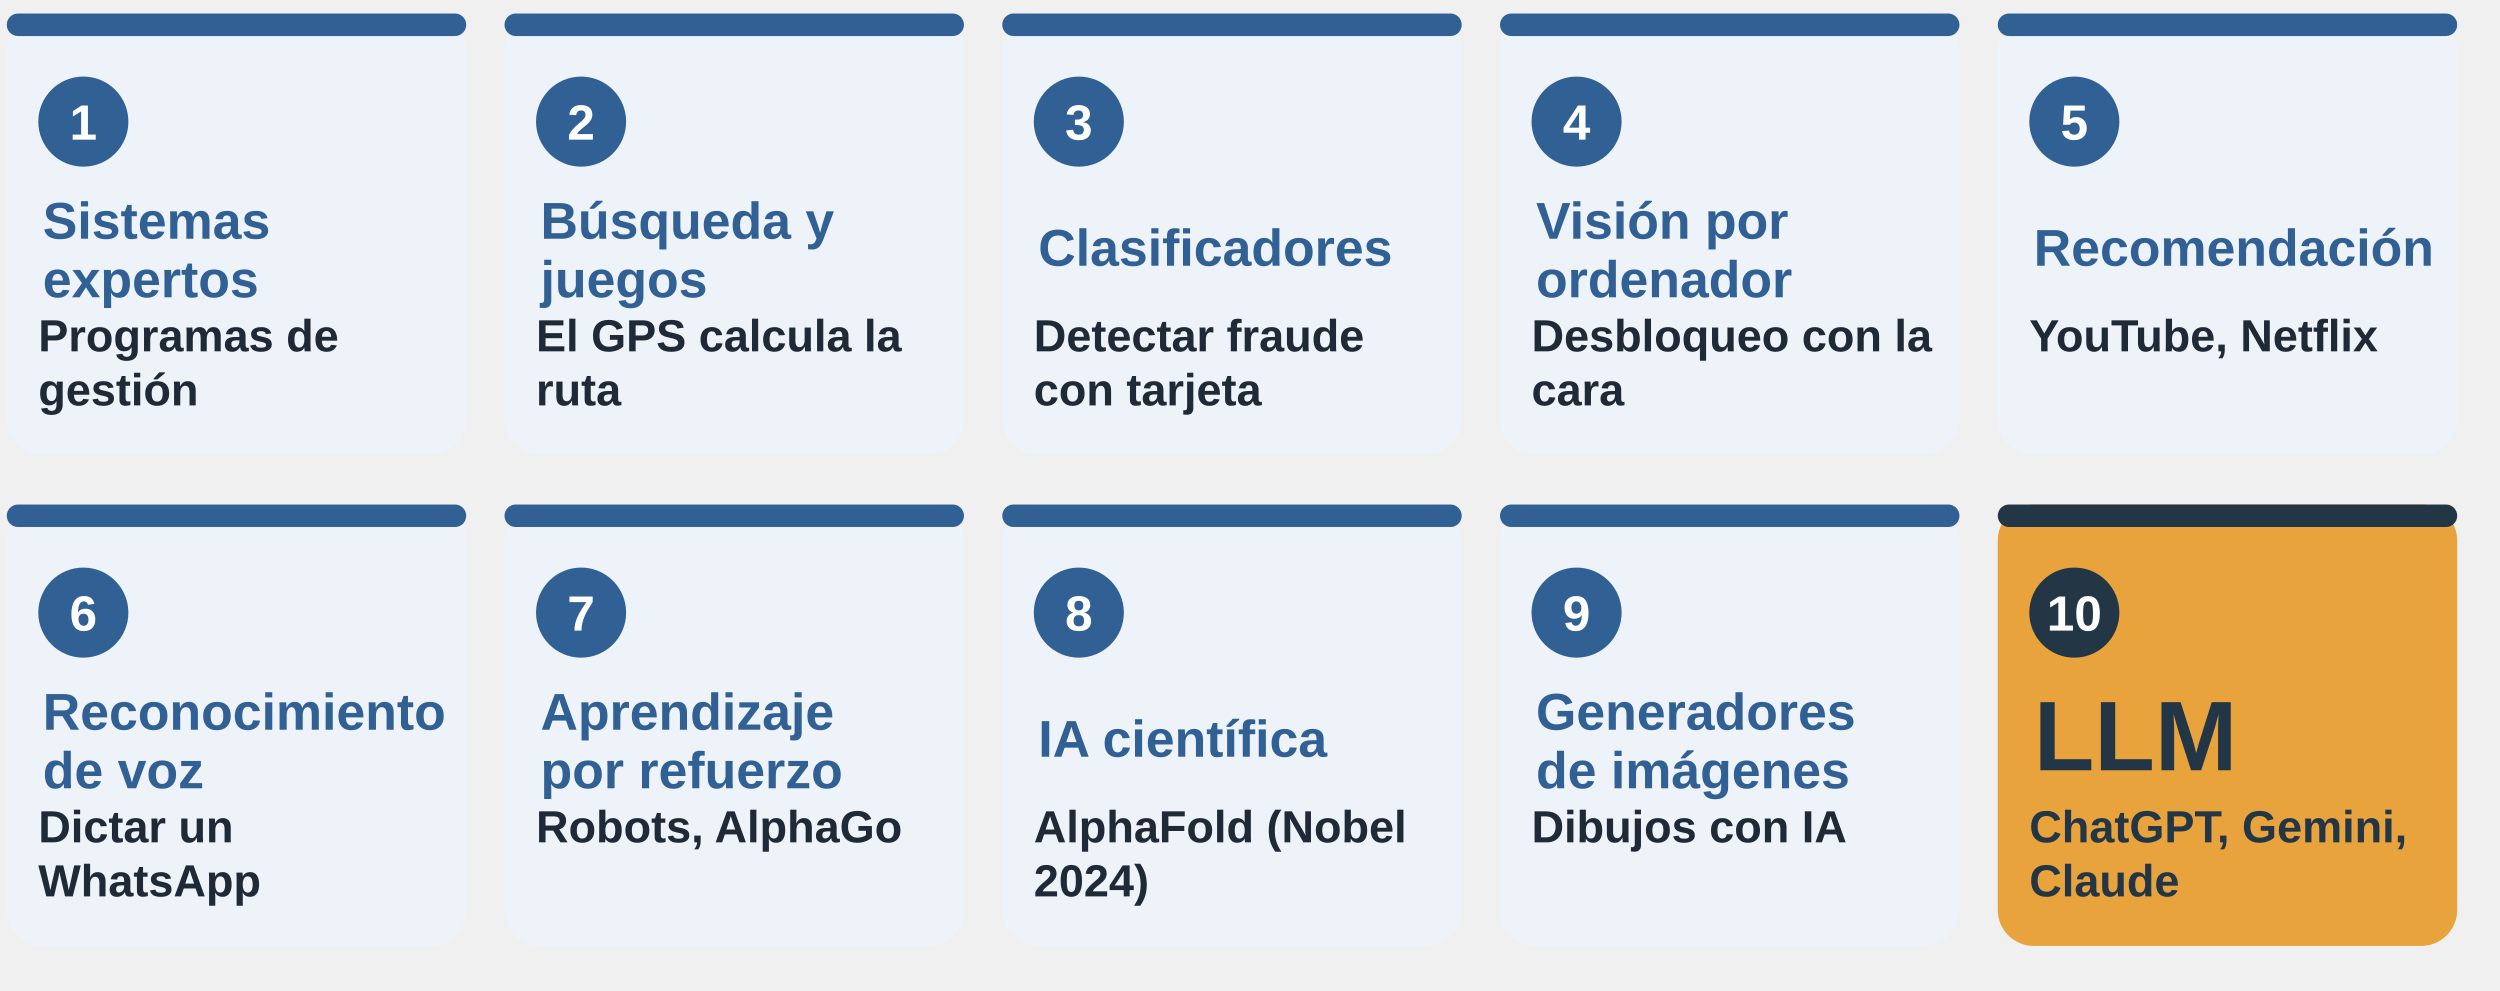
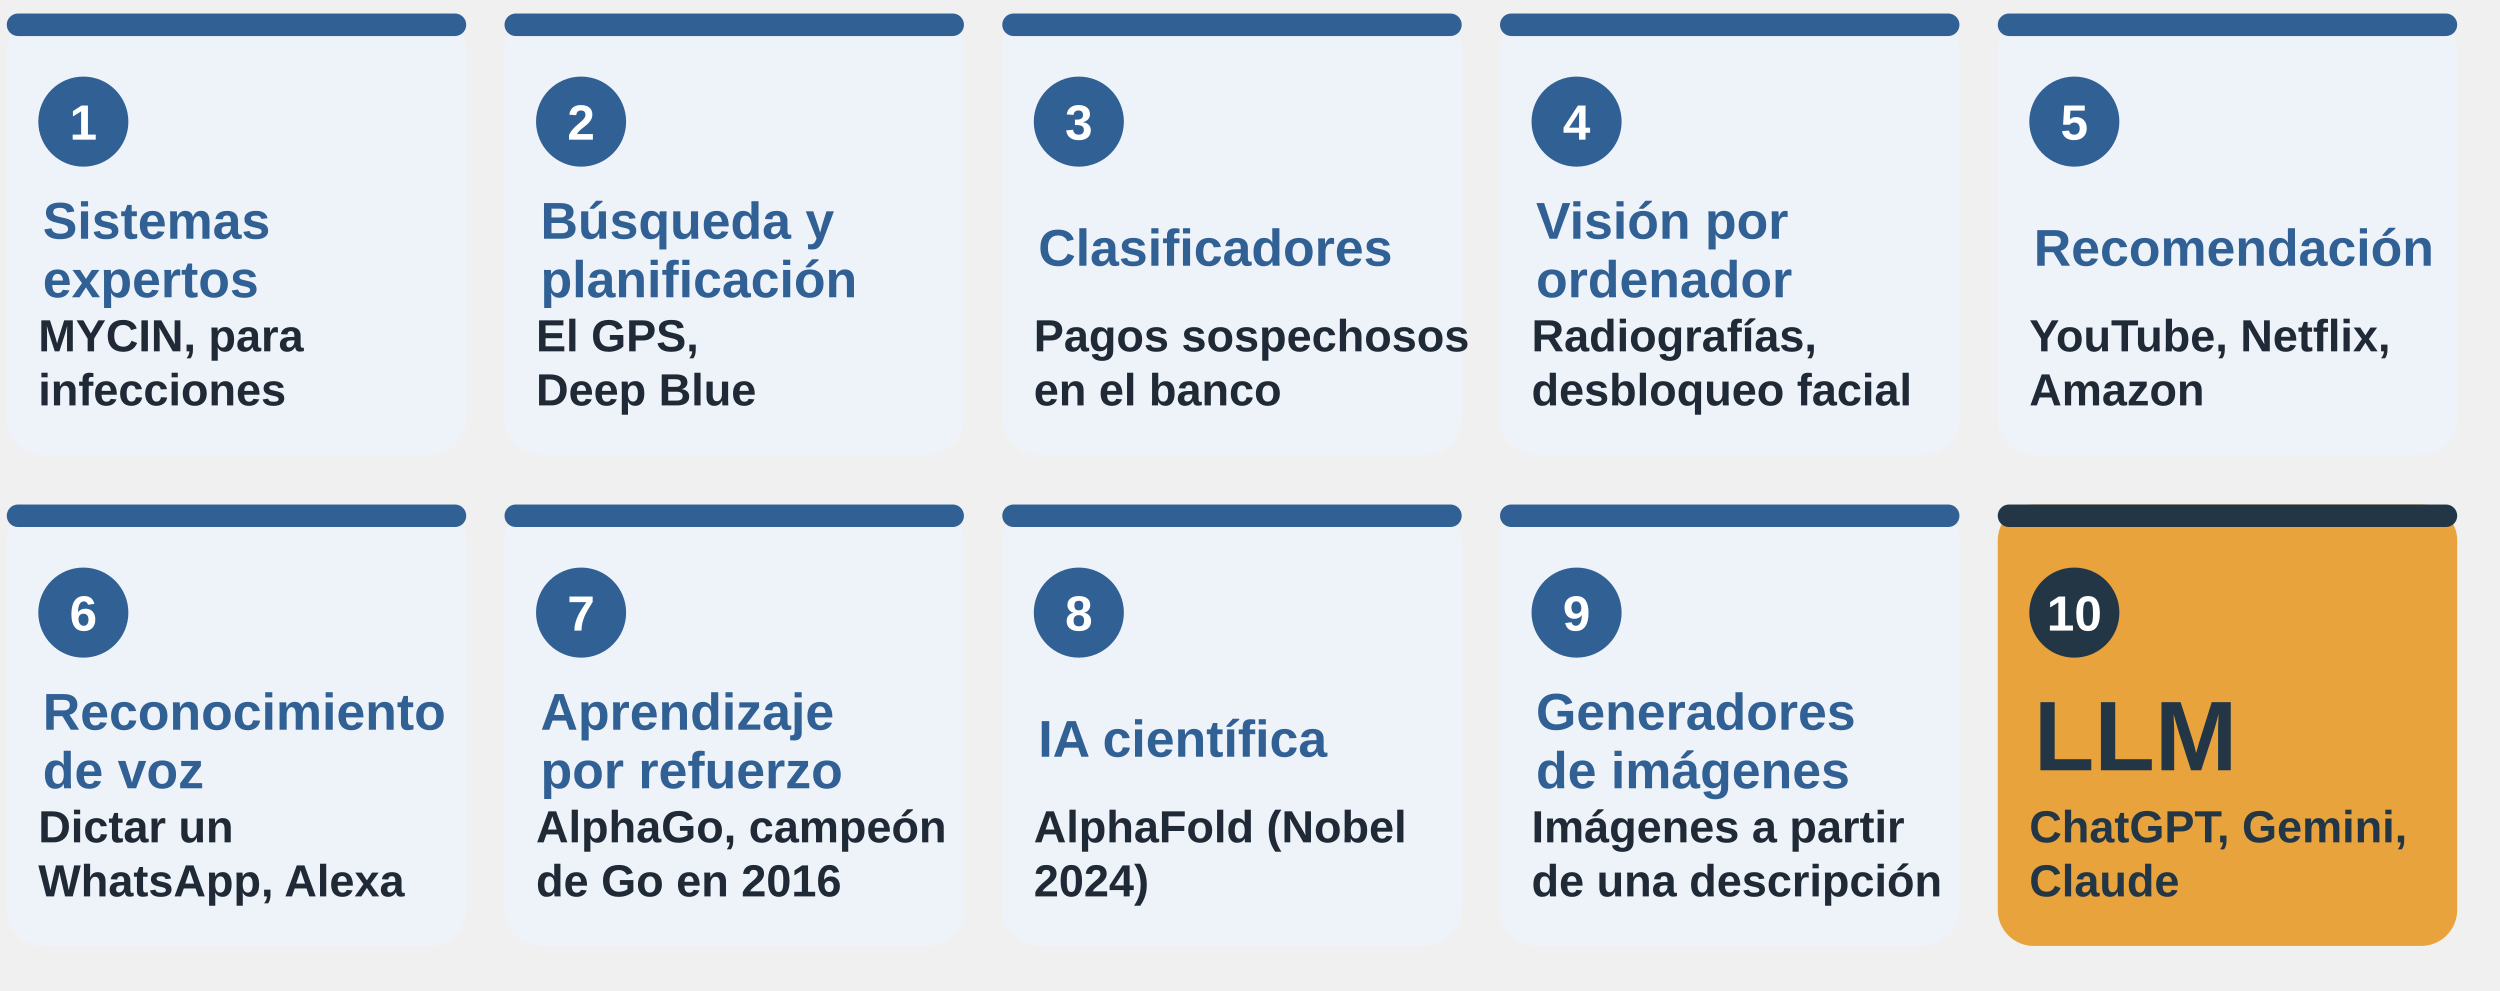
<svg xmlns="http://www.w3.org/2000/svg" viewBox="0 0 1110 440" width="1110" height="440" font-family="Catamaran, Arial, Helvetica, sans-serif">
  <defs>
    <marker id="flecha" viewBox="0 0 10 10" refX="8" refY="5" markerWidth="20" markerHeight="20" markerUnits="userSpaceOnUse" orient="auto-start-reverse">
      <path d="M0,0 L10,5 L0,10 z" fill="#233646" />
    </marker>
    <marker id="flechaSol" viewBox="0 0 10 10" refX="8" refY="5" markerWidth="18" markerHeight="18" markerUnits="userSpaceOnUse" orient="auto-start-reverse">
      <path d="M0,0 L10,5 L0,10 z" fill="#e8a33d" />
    </marker>
  </defs>
  <rect x="3" y="6" width="204" height="196" rx="16" fill="#eef3f9" stroke="none" stroke-width="0" />
  <rect x="3" y="6" width="204" height="10" rx="5" fill="#316094" />
  <circle cx="37" cy="54" r="20" fill="#316094" />
  <text x="37" y="62" font-size="22" fill="#fff" font-weight="800" text-anchor="middle">1</text>
  <text x="19" y="106" font-size="23" fill="#316094" font-weight="800" text-anchor="start">Sistemas</text>
  <text x="19" y="132" font-size="23" fill="#316094" font-weight="800" text-anchor="start">expertos</text>
-   <text x="17" y="156" font-size="20" fill="#1f2a36" font-weight="700" text-anchor="start">Programas de</text>
-   <text x="17" y="180" font-size="20" fill="#1f2a36" font-weight="700" text-anchor="start">gestión</text>
+   <text x="17" y="156" font-size="20" fill="#1f2a36" font-weight="700" text-anchor="start">MYCIN, para</text>
+   <text x="17" y="180" font-size="20" fill="#1f2a36" font-weight="700" text-anchor="start">infecciones</text>
  <rect x="224" y="6" width="204" height="196" rx="16" fill="#eef3f9" stroke="none" stroke-width="0" />
  <rect x="224" y="6" width="204" height="10" rx="5" fill="#316094" />
  <circle cx="258" cy="54" r="20" fill="#316094" />
  <text x="258" y="62" font-size="22" fill="#fff" font-weight="800" text-anchor="middle">2</text>
  <text x="240" y="106" font-size="23" fill="#316094" font-weight="800" text-anchor="start">Búsqueda y</text>
-   <text x="240" y="132" font-size="23" fill="#316094" font-weight="800" text-anchor="start">juegos</text>
-   <text x="238" y="156" font-size="20" fill="#1f2a36" font-weight="700" text-anchor="start">El GPS calcula la</text>
-   <text x="238" y="180" font-size="20" fill="#1f2a36" font-weight="700" text-anchor="start">ruta</text>
+   <text x="240" y="132" font-size="23" fill="#316094" font-weight="800" text-anchor="start">planificación</text>
+   <text x="238" y="156" font-size="20" fill="#1f2a36" font-weight="700" text-anchor="start">El GPS,</text>
+   <text x="238" y="180" font-size="20" fill="#1f2a36" font-weight="700" text-anchor="start">Deep Blue</text>
  <rect x="445" y="6" width="204" height="196" rx="16" fill="#eef3f9" stroke="none" stroke-width="0" />
  <rect x="445" y="6" width="204" height="10" rx="5" fill="#316094" />
  <circle cx="479" cy="54" r="20" fill="#316094" />
  <text x="479" y="62" font-size="22" fill="#fff" font-weight="800" text-anchor="middle">3</text>
  <text x="461" y="118" font-size="23" fill="#316094" font-weight="800" text-anchor="start">Clasificadores</text>
-   <text x="459" y="156" font-size="20" fill="#1f2a36" font-weight="700" text-anchor="start">Detectar fraude</text>
-   <text x="459" y="180" font-size="20" fill="#1f2a36" font-weight="700" text-anchor="start">con tarjeta</text>
+   <text x="459" y="156" font-size="20" fill="#1f2a36" font-weight="700" text-anchor="start">Pagos sospechosos</text>
+   <text x="459" y="180" font-size="20" fill="#1f2a36" font-weight="700" text-anchor="start">en el banco</text>
  <rect x="666" y="6" width="204" height="196" rx="16" fill="#eef3f9" stroke="none" stroke-width="0" />
  <rect x="666" y="6" width="204" height="10" rx="5" fill="#316094" />
  <circle cx="700" cy="54" r="20" fill="#316094" />
  <text x="700" y="62" font-size="22" fill="#fff" font-weight="800" text-anchor="middle">4</text>
  <text x="682" y="106" font-size="23" fill="#316094" font-weight="800" text-anchor="start">Visión por</text>
  <text x="682" y="132" font-size="23" fill="#316094" font-weight="800" text-anchor="start">ordenador</text>
-   <text x="680" y="156" font-size="20" fill="#1f2a36" font-weight="700" text-anchor="start">Desbloqueo con la</text>
-   <text x="680" y="180" font-size="20" fill="#1f2a36" font-weight="700" text-anchor="start">cara</text>
+   <text x="680" y="156" font-size="20" fill="#1f2a36" font-weight="700" text-anchor="start">Radiografías,</text>
+   <text x="680" y="180" font-size="20" fill="#1f2a36" font-weight="700" text-anchor="start">desbloqueo facial</text>
  <rect x="887" y="6" width="204" height="196" rx="16" fill="#eef3f9" stroke="none" stroke-width="0" />
  <rect x="887" y="6" width="204" height="10" rx="5" fill="#316094" />
  <circle cx="921" cy="54" r="20" fill="#316094" />
  <text x="921" y="62" font-size="22" fill="#fff" font-weight="800" text-anchor="middle">5</text>
  <text x="903" y="118" font-size="23" fill="#316094" font-weight="800" text-anchor="start">Recomendación</text>
-   <text x="901" y="156" font-size="20" fill="#1f2a36" font-weight="700" text-anchor="start">YouTube, Netflix</text>
+   <text x="901" y="156" font-size="20" fill="#1f2a36" font-weight="700" text-anchor="start">YouTube, Netflix,</text>
+   <text x="901" y="180" font-size="20" fill="#1f2a36" font-weight="700" text-anchor="start">Amazon</text>
  <rect x="3" y="224" width="204" height="196" rx="16" fill="#eef3f9" stroke="none" stroke-width="0" />
  <rect x="3" y="224" width="204" height="10" rx="5" fill="#316094" />
  <circle cx="37" cy="272" r="20" fill="#316094" />
  <text x="37" y="280" font-size="22" fill="#fff" font-weight="800" text-anchor="middle">6</text>
  <text x="19" y="324" font-size="23" fill="#316094" font-weight="800" text-anchor="start">Reconocimiento</text>
  <text x="19" y="350" font-size="23" fill="#316094" font-weight="800" text-anchor="start">de voz</text>
  <text x="17" y="374" font-size="20" fill="#1f2a36" font-weight="700" text-anchor="start">Dictar un</text>
-   <text x="17" y="398" font-size="20" fill="#1f2a36" font-weight="700" text-anchor="start">WhatsApp</text>
+   <text x="17" y="398" font-size="20" fill="#1f2a36" font-weight="700" text-anchor="start">WhatsApp, Alexa</text>
  <rect x="224" y="224" width="204" height="196" rx="16" fill="#eef3f9" stroke="none" stroke-width="0" />
  <rect x="224" y="224" width="204" height="10" rx="5" fill="#316094" />
  <circle cx="258" cy="272" r="20" fill="#316094" />
  <text x="258" y="280" font-size="22" fill="#fff" font-weight="800" text-anchor="middle">7</text>
  <text x="240" y="324" font-size="23" fill="#316094" font-weight="800" text-anchor="start">Aprendizaje</text>
  <text x="240" y="350" font-size="23" fill="#316094" font-weight="800" text-anchor="start">por refuerzo</text>
-   <text x="238" y="374" font-size="20" fill="#1f2a36" font-weight="700" text-anchor="start">Robots, AlphaGo</text>
+   <text x="238" y="374" font-size="20" fill="#1f2a36" font-weight="700" text-anchor="start">AlphaGo, campeón</text>
+   <text x="238" y="398" font-size="20" fill="#1f2a36" font-weight="700" text-anchor="start">de Go en 2016</text>
  <rect x="445" y="224" width="204" height="196" rx="16" fill="#eef3f9" stroke="none" stroke-width="0" />
  <rect x="445" y="224" width="204" height="10" rx="5" fill="#316094" />
  <circle cx="479" cy="272" r="20" fill="#316094" />
  <text x="479" y="280" font-size="22" fill="#fff" font-weight="800" text-anchor="middle">8</text>
  <text x="461" y="336" font-size="23" fill="#316094" font-weight="800" text-anchor="start">IA científica</text>
  <text x="459" y="374" font-size="20" fill="#1f2a36" font-weight="700" text-anchor="start">AlphaFold (Nobel</text>
  <text x="459" y="398" font-size="20" fill="#1f2a36" font-weight="700" text-anchor="start">2024)</text>
  <rect x="666" y="224" width="204" height="196" rx="16" fill="#eef3f9" stroke="none" stroke-width="0" />
  <rect x="666" y="224" width="204" height="10" rx="5" fill="#316094" />
  <circle cx="700" cy="272" r="20" fill="#316094" />
  <text x="700" y="280" font-size="22" fill="#fff" font-weight="800" text-anchor="middle">9</text>
  <text x="682" y="324" font-size="23" fill="#316094" font-weight="800" text-anchor="start">Generadores</text>
  <text x="682" y="350" font-size="23" fill="#316094" font-weight="800" text-anchor="start">de imágenes</text>
-   <text x="680" y="374" font-size="20" fill="#1f2a36" font-weight="700" text-anchor="start">Dibujos con IA</text>
+   <text x="680" y="374" font-size="20" fill="#1f2a36" font-weight="700" text-anchor="start">Imágenes a partir</text>
+   <text x="680" y="398" font-size="20" fill="#1f2a36" font-weight="700" text-anchor="start">de una descripción</text>
  <rect x="887" y="224" width="204" height="196" rx="16" fill="#e8a33d" stroke="none" stroke-width="0" />
  <rect x="887" y="224" width="204" height="10" rx="5" fill="#233646" />
  <circle cx="921" cy="272" r="20" fill="#233646" />
  <text x="921" y="280" font-size="22" fill="#fff" font-weight="800" text-anchor="middle">10</text>
  <text x="903" y="342" font-size="44" fill="#233646" font-weight="900" text-anchor="start">LLM</text>
  <text x="901" y="374" font-size="20" fill="#233646" font-weight="700" text-anchor="start">ChatGPT, Gemini,</text>
  <text x="901" y="398" font-size="20" fill="#233646" font-weight="700" text-anchor="start">Claude</text>
</svg>
